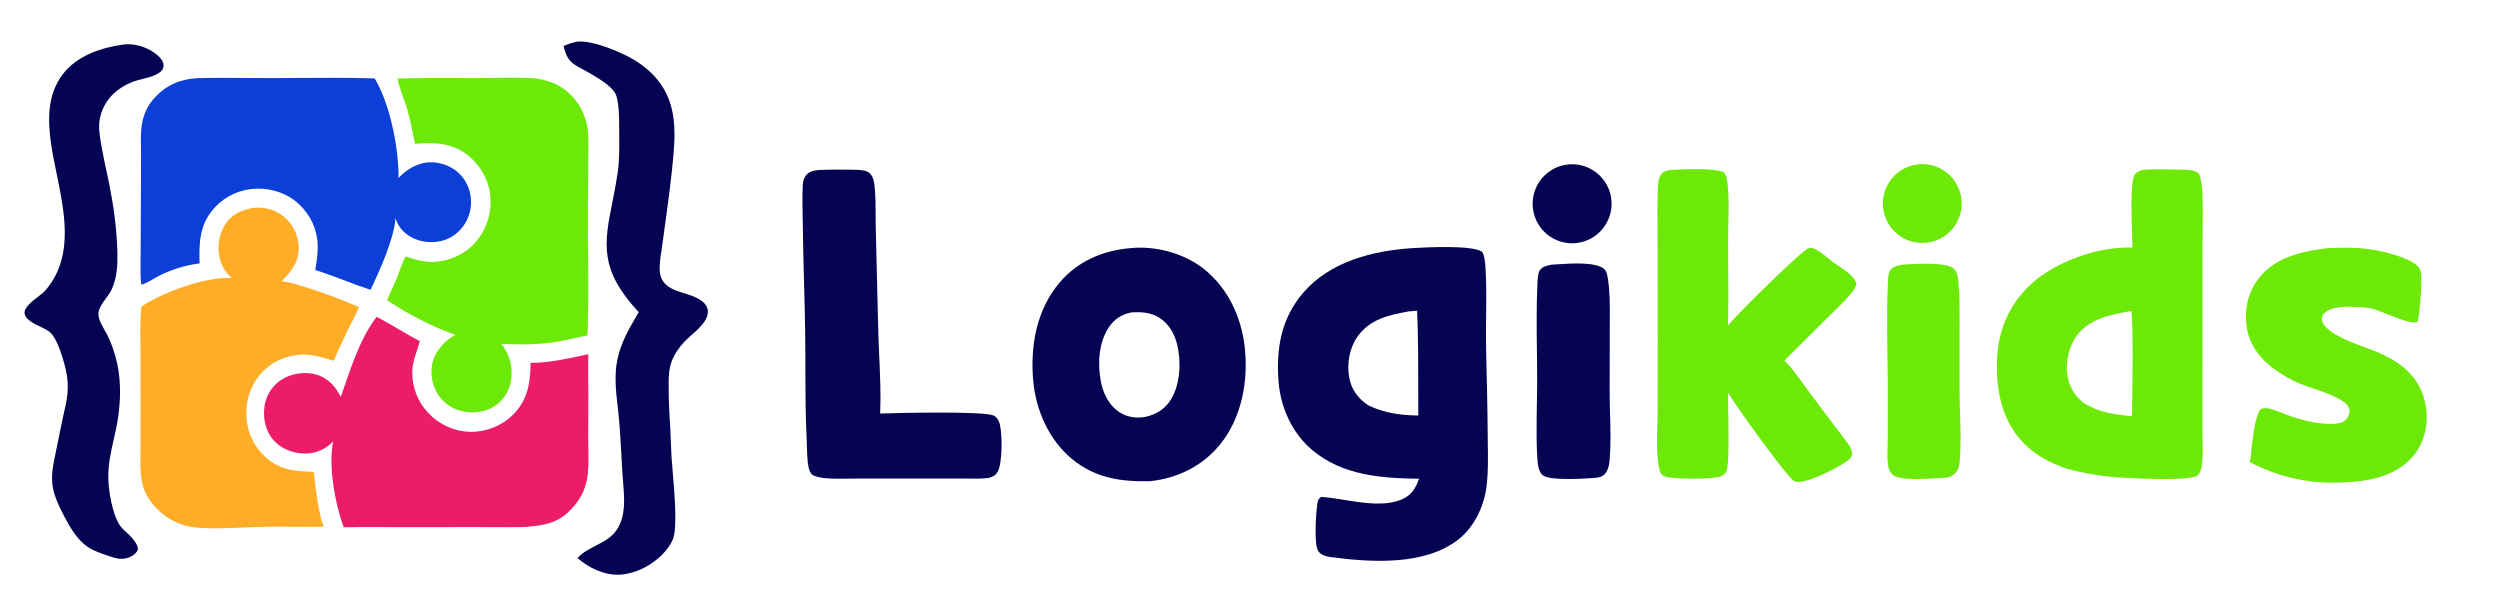
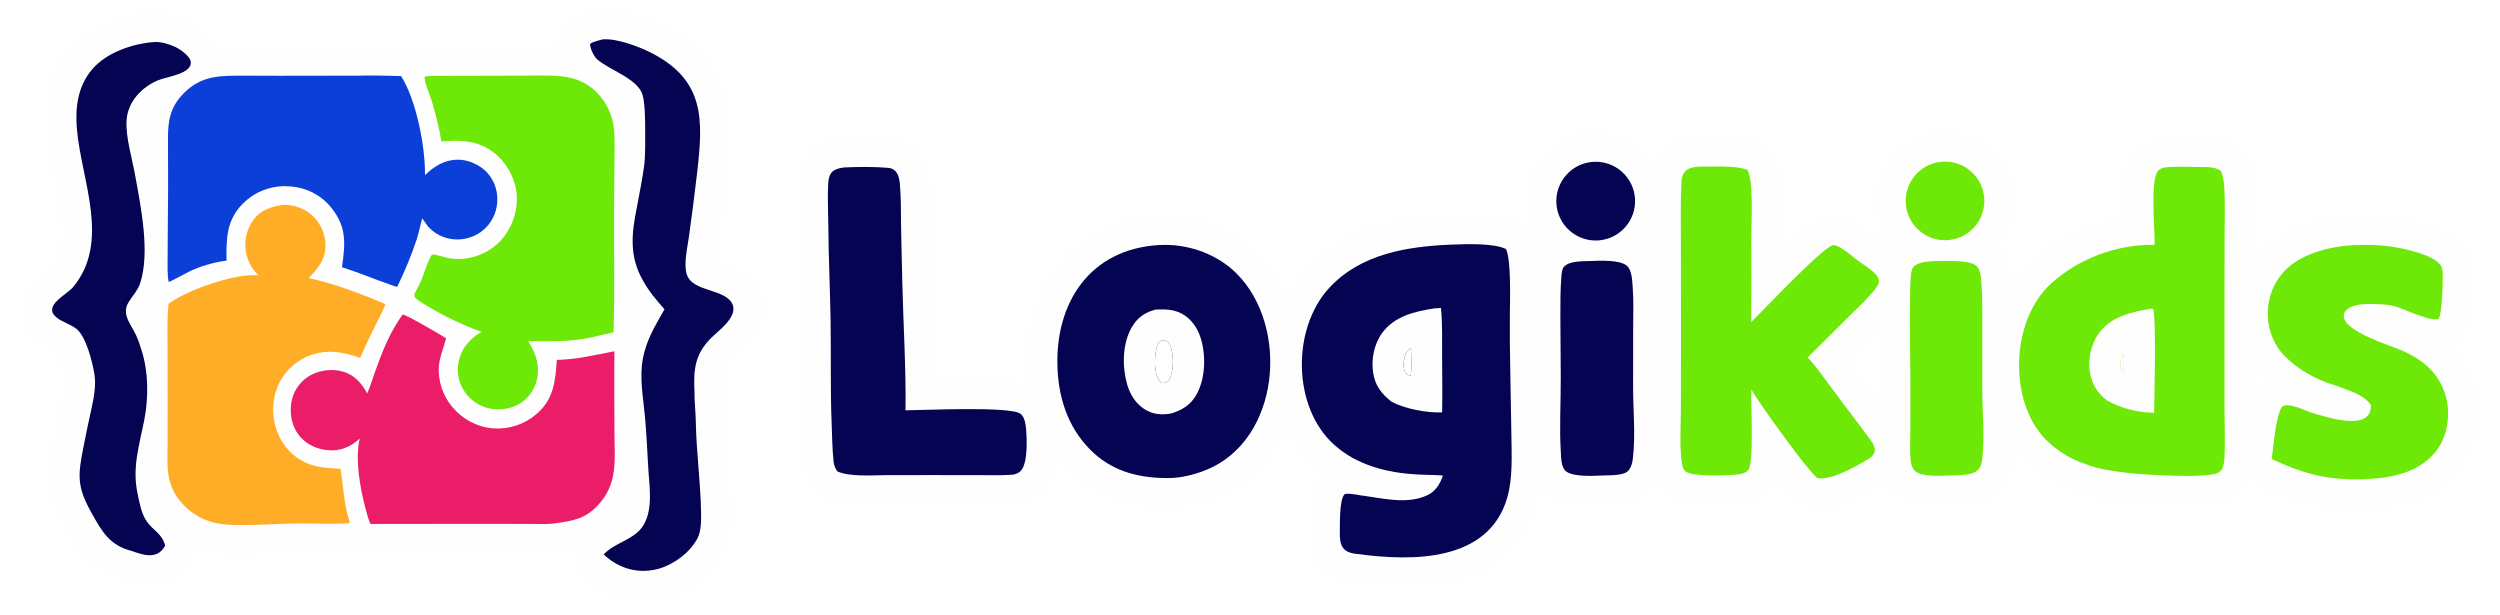
- <svg xmlns="http://www.w3.org/2000/svg" width="931" height="220" viewBox="0 0 931 220">
-   <path fill="#0C3FD8" transform="scale(1.00047 1.00113)" d="M91.742 29.008C85.667 28.965 79.592 28.923 73.521 29.074C66.956 29.422 61.814 31.667 57.368 36.569C54.973 39.211 53.471 42.48 52.852 45.983C52.368 48.722 52.417 51.587 52.465 54.397C52.477 55.086 52.488 55.772 52.492 56.452C52.514 60.156 52.507 63.861 52.472 67.565L52.36 91.808C52.359 93.017 52.342 94.232 52.325 95.45C52.286 98.321 52.246 101.205 52.408 104.048C52.44 104.674 52.513 105.296 52.628 105.912C54.926 105.233 56.872 103.798 58.982 102.704C63.774 100.25 68.957 98.649 74.299 97.976C74.036 90.126 74.299 83.275 79.933 77.187C83.928 72.864 89.502 70.341 95.386 70.19C101.198 70.003 107.005 71.931 111.281 75.943C115.601 79.998 118.103 85.327 118.254 91.27C118.333 94.362 117.846 97.38 117.346 100.418C122.755 102.164 128.103 104.275 133.432 106.259C134.937 106.776 136.439 107.314 137.954 107.803C141.312 100.672 146.671 88.902 147.215 81.159C148.285 84.497 150.323 86.793 153.453 88.403C157.073 90.265 161.593 90.591 165.451 89.302C169.101 88.082 172.176 85.249 173.84 81.79C175.601 78.096 175.819 73.852 174.444 69.997C173.089 66.309 170.439 63.407 166.854 61.782C163.217 60.134 159.168 59.844 155.433 61.31C152.59 62.425 150.35 64.051 148.276 66.265C148.463 64.719 148.339 63.115 148.217 61.548C148.193 61.227 148.168 60.908 148.146 60.591C147.474 50.897 144.485 37.534 139.47 29.166C129.896 28.877 120.304 28.938 110.72 28.999C107.774 29.018 104.83 29.037 101.886 29.045C98.506 29.055 95.124 29.031 91.742 29.008Z" />
-   <path fill="#6DE907" transform="scale(1.00047 1.00113)" d="M168.77 29.02C163.962 28.992 159.154 28.965 154.346 29.073L147.941 29.202C148.675 32.955 150.351 36.547 151.454 40.205C152.798 44.662 153.539 48.966 154.467 53.499C161.69 52.851 168.678 53.151 174.511 58.047C179.104 61.902 182.093 67.374 182.546 73.366C183.026 79.71 180.925 85.629 176.752 90.379C173.073 94.568 167.3 97.091 161.773 97.412C158.049 97.629 154.453 96.591 150.978 95.37C149.538 97.933 148.715 101.009 147.595 103.738C146.5 106.404 145.136 108.963 144.085 111.643C151.982 116.997 160.521 121.335 169.502 124.555C165.862 126.471 162.437 130.113 161.217 134.096C160.074 137.827 160.594 142.332 162.429 145.759C163.865 148.442 166.141 150.446 168.794 151.872C172.666 153.631 177.327 153.953 181.345 152.446C184.767 151.197 187.548 148.632 189.069 145.321C190.822 141.437 190.876 136.673 189.372 132.701C188.718 130.974 187.746 129.422 186.645 127.946C193.225 128.171 199.784 128.279 206.318 127.295C210.475 126.669 214.548 125.562 218.677 124.782C219.096 114.868 219.007 104.905 218.918 94.951C218.87 89.587 218.822 84.225 218.854 78.874L218.977 59.691C218.981 58.802 218.998 57.901 219.015 56.992C219.079 53.615 219.145 50.141 218.56 46.884C217.816 42.848 215.957 39.101 213.194 36.067C208.907 31.389 203.349 29.235 197.08 29.008C192.53 28.844 187.945 28.909 183.372 28.974C181.279 29.004 179.188 29.034 177.104 29.042C174.326 29.052 171.548 29.036 168.77 29.02Z" />
-   <path fill="#FFAD26" transform="scale(1.00047 1.00113)" d="M96.011 77.225C95.33 77.239 94.65 77.293 93.971 77.349C89.768 78.232 86.275 79.689 83.847 83.438C81.483 87.091 80.8 91.661 81.749 95.888C82.357 98.7 83.843 101.245 85.992 103.156L86.183 103.331C86.221 103.366 86.261 103.4 86.299 103.434C77.152 102.691 60.193 108.76 52.584 114.105C52.162 118.678 52.213 123.252 52.265 127.833C52.275 128.716 52.285 129.598 52.292 130.481L52.332 149.22L52.308 165.699C52.305 166.513 52.293 167.338 52.282 168.168C52.23 171.815 52.178 175.577 52.817 179.11C53.399 182.322 54.916 185.202 56.998 187.692C61.117 192.717 67.121 195.826 73.6 196.288C79.02 196.729 84.993 196.47 90.772 196.219C93.203 196.114 95.6 196.01 97.908 195.96C101.353 195.886 104.795 195.919 108.237 195.953C112.334 195.994 116.432 196.034 120.539 195.892L119.899 194.343C118.234 188.207 117.487 181.821 116.796 175.516C109.052 175.303 103.156 174.698 97.503 168.717C93.485 164.467 91.487 158.769 91.691 152.951C91.896 147.101 94.121 141.594 98.446 137.589C102.699 133.651 108.21 131.69 113.999 131.926C117.502 132.068 120.847 133.19 124.179 134.189C126.028 129.958 127.978 125.773 130.027 121.636C131.205 119.237 132.733 116.718 133.589 114.193C126.776 111.347 120.16 108.743 113.085 106.613C110.406 105.806 107.576 104.9 104.786 104.616C108.464 100.879 111.221 97.655 111.194 92.141C111.142 88.097 109.482 84.24 106.583 81.42C103.747 78.686 99.949 77.179 96.011 77.225Z" />
-   <path fill="#EC1C68" transform="scale(1.00047 1.00113)" d="M156.261 126.882C150.782 124.088 145.656 120.628 140.167 117.872C133.618 126.499 130.422 137.577 126.845 147.66C124.973 143.945 122.283 140.824 118.238 139.488C114.381 138.215 109.693 138.667 106.08 140.494C102.695 142.188 100.139 145.179 98.992 148.787C97.76 152.728 98.101 157.461 100.026 161.129C101.815 164.538 104.853 166.829 108.512 167.934C112.516 169.143 116.652 169.025 120.369 166.994C121.673 166.281 122.796 165.427 123.826 164.359L124.038 164.142C122.12 173.256 124.726 187.551 127.956 196.148C132.261 196.013 136.579 196.037 140.893 196.06C142.486 196.069 144.08 196.078 145.672 196.078L178.268 196.066C180.062 196.064 181.857 196.074 183.654 196.083C187.581 196.103 191.512 196.124 195.433 196.034C203.467 195.29 208.354 194.631 213.931 187.934C216.122 185.328 217.645 182.226 218.369 178.899C219.165 175.178 219.084 171.038 219.007 167.083C218.983 165.883 218.96 164.701 218.962 163.552L219.006 145.525C219.001 144.128 218.984 142.733 218.967 141.337C218.927 138.147 218.888 134.958 218.989 131.767C211.878 133.256 204.815 134.967 197.504 134.995C197.427 142.41 196.432 148.94 190.85 154.373C186.598 158.482 180.891 160.739 174.98 160.648C169.123 160.484 163.571 157.999 159.547 153.74C155.513 149.586 153.317 143.984 153.455 138.194C153.575 134.024 155.249 130.798 156.261 126.882Z" />
-   <path fill="#040453" transform="scale(1.00047 1.00113)" d="M233.532 20.891C228.809 18.518 220.402 15.096 215.153 15.458C213.275 15.782 211.514 16.351 209.766 17.105C210.711 20.699 211.414 22.657 214.779 24.608C218.562 26.802 228.248 31.435 229.453 35.746C230.46 39.348 230.468 43.64 230.475 47.492C230.476 47.963 230.476 48.428 230.479 48.883C230.483 49.475 230.488 50.069 230.493 50.664C230.532 55.231 230.572 59.868 229.898 64.378C229.295 68.406 228.574 72.041 227.906 75.409C224.9 90.558 222.968 100.299 237.754 116.12C234.344 121.913 230.997 127.5 229.714 134.201C228.625 139.888 229.294 145.813 229.95 151.629C230.172 153.595 230.392 155.549 230.543 157.476C231.033 163.734 231.319 169.962 231.695 176.223C231.758 177.268 231.848 178.348 231.939 179.448C232.432 185.377 232.975 191.911 229.659 196.94C226.072 202.38 219.218 202.937 214.967 207.568C219.092 211.273 225.115 214.066 230.696 213.764C232.37 213.674 233.942 213.366 235.542 212.876C241.062 211.364 246.976 207.011 249.791 201.986C250.043 201.538 250.269 201.075 250.467 200.601C252.191 196.436 251.083 183.49 250.37 175.154C250.196 173.112 250.044 171.346 249.965 170.054C249.759 166.737 249.709 163.409 249.532 160.089C249.29 155.531 248.95 151.001 248.926 146.434C248.923 145.871 248.914 145.3 248.905 144.723C248.859 141.799 248.811 138.739 249.532 135.963C250.438 132.475 252.529 129.468 254.984 126.887C255.604 126.236 256.416 125.517 257.293 124.741C260.441 121.956 264.418 118.438 263.29 114.668C262.729 112.794 260.834 111.549 259.171 110.727C254.778 108.555 247.858 108.394 245.976 102.931C245.086 100.348 245.742 96.168 246.265 92.844C246.393 92.027 246.513 91.262 246.6 90.585C247.779 81.424 249.208 72.303 250.145 63.112L250.199 62.59C251.402 50.807 252.625 38.83 244.28 29.121C241.367 25.733 237.522 22.896 233.532 20.891Z" />
-   <path fill="#040453" transform="scale(1.00047 1.00113)" d="M46.508 16.491L46.286 16.51C37.825 17.646 28.645 20.618 23.304 27.701C17.594 35.275 17.715 44.565 19.014 53.501C19.525 57.02 20.285 60.715 21.063 64.497C23.998 78.771 27.19 94.294 18.265 106.317C17.55 107.279 16.796 108.212 15.897 109.007C15.501 109.357 14.947 109.779 14.326 110.253C12.052 111.987 8.865 114.417 9.148 116.551C9.332 117.942 10.443 118.903 11.531 119.654C13.643 121.111 16.219 121.858 18.294 123.334C21.426 125.562 23.985 134.875 24.739 138.696C25.227 141.169 25.329 143.793 25.12 146.302C24.859 149.437 23.985 152.582 23.33 155.657L20.661 168.694C20.611 168.942 20.561 169.188 20.51 169.433C19.674 173.515 18.914 177.227 19.694 181.473C20.393 185.272 22.431 189.253 24.223 192.654C26.256 196.512 28.877 200.836 32.506 203.348C34.818 204.947 37.576 205.834 40.218 206.725C43.163 207.769 45.592 208.501 48.568 207.107C49.831 206.517 50.851 205.667 51.365 204.345C51.344 202.518 49.411 200.259 48.142 199.025C46.957 197.873 45.542 196.794 44.613 195.416C41.854 191.327 40.414 182.781 40.314 177.886C40.21 172.855 41.277 168.139 42.361 163.346C42.669 161.986 42.978 160.62 43.262 159.238C44.461 153.411 44.985 147.164 44.503 141.222C44.186 137.336 43.382 133.504 42.108 129.819C41.601 128.33 41.016 126.869 40.357 125.441C40.047 124.776 39.615 124.01 39.154 123.193C37.949 121.054 36.548 118.57 36.635 116.668C36.779 113.5 40.359 110.418 41.638 107.525C43.676 102.919 43.829 98.112 43.678 93.171C43.426 84.843 42.265 76.496 40.634 68.332C40.41 67.206 40.106 65.803 39.769 64.244C38.514 58.437 36.79 50.461 36.899 46.546C37.014 42.459 38.867 38.325 41.701 35.413C43.878 33.176 46.612 31.53 49.505 30.393C50.258 30.098 51.334 29.827 52.527 29.527C56.203 28.603 60.994 27.399 60.887 24.31C60.837 22.86 59.817 21.595 58.772 20.672C55.532 17.813 50.824 16.158 46.508 16.491Z" />
-   <path fill="#040453" transform="scale(1.00047 1.00113)" d="M551.756 93.748C548.256 91.015 530.558 92.018 525.575 92.306C510.899 93.297 495.125 97.264 485.113 108.862C476.847 118.436 474.944 129.816 475.919 142.054C476.684 151.649 480.987 161.122 488.406 167.378C499.694 176.894 514.175 177.9 528.235 178.083C526.963 181.489 525.483 184.109 522.042 185.646C515.803 188.432 507.848 187.155 500.461 185.968C497.405 185.478 494.446 185.002 491.746 184.837C490.771 185.573 490.576 185.976 490.377 187.228C489.855 190.512 489.007 202.589 490.687 205.003C491.734 206.507 493.645 207 495.362 207.228C510.26 209.204 530.196 210.513 542.759 200.732C549.022 195.856 552.562 187.991 553.424 180.204C553.946 175.492 553.876 170.624 553.807 165.832C553.79 164.634 553.773 163.441 553.765 162.257C553.695 151.495 553.42 140.771 553.169 130.015C553.073 125.891 553.12 121.738 553.168 117.583C553.237 111.525 553.306 105.46 552.931 99.468C552.818 97.668 552.615 95.352 551.756 93.748ZM527.924 154.572C521.198 154.438 515.781 153.744 509.612 150.94C509.407 150.805 509.202 150.669 508.998 150.532C505.387 148.092 503.009 144.826 502.222 140.483C501.293 135.352 502.251 129.546 505.275 125.247C509.875 118.708 517.03 117.137 524.423 115.83L527.481 115.566C527.914 125.331 527.912 135.179 527.911 144.992C527.91 148.19 527.909 151.385 527.924 154.572Z" />
-   <path fill="#6DE907" transform="scale(1.00047 1.00113)" d="M809.832 63.07C805.735 62.971 801.488 62.869 797.493 63.186C796.256 63.668 794.965 64.056 794.383 65.369C792.911 68.688 793.408 81.997 793.672 89.089C793.718 90.301 793.756 91.332 793.777 92.1C781.313 91.533 765.193 97.278 756.135 105.561C747.827 113.159 743.746 122.879 743.329 134.061C742.921 144.985 745.126 156.19 752.813 164.391C757.41 169.295 762.921 172.118 769.171 174.311C774.141 175.673 779.031 176.588 784.15 177.203C789.1 177.798 814.284 179.181 817.735 177.01C818.889 176.283 819.344 174.665 819.55 173.401C820.012 170.576 819.933 167.45 819.856 164.433C819.828 163.306 819.799 162.193 819.8 161.118L819.801 137.208L819.807 94.537C819.809 92.157 819.837 89.765 819.865 87.369C819.927 82.06 819.99 76.731 819.772 71.467C819.675 69.128 819.357 66.878 818.568 64.669C817.114 63.16 814.299 63.167 812.323 63.127C811.501 63.111 810.67 63.091 809.832 63.07ZM793.561 154.786C787.065 154.197 781.634 153.554 775.912 150.09C772.473 147.648 770.331 144.071 769.598 139.927C768.735 135.049 769.969 129.145 772.866 125.11C777.459 118.711 785.217 117.083 792.505 115.832L793.259 115.761C794.175 117.137 793.699 150.424 793.561 154.786Z" />
-   <path fill="#040453" transform="scale(1.00047 1.00113)" d="M448.069 100.006C440.754 94.205 430.041 91.324 420.777 92.303C410.609 93.137 401.174 97.145 394.461 105.039C385.813 115.209 383.467 128.557 384.576 141.507C385.518 152.499 390.352 163.528 398.95 170.667C407.64 177.882 417.255 179.249 428.139 178.989C438.384 177.884 447.599 173.378 454.163 165.3C462.229 155.374 464.73 141.592 463.315 129.099C462.042 117.857 457.042 107.121 448.069 100.006ZM435.924 148.495C433.753 152.065 430.608 154.039 426.609 155.008C423.125 155.716 419.716 155.259 416.691 153.334C412.911 150.928 410.725 146.519 409.839 142.247C408.483 135.704 408.884 127.484 412.711 121.781C414.809 118.656 417.515 116.898 421.21 116.206C424.775 115.993 428.134 116.187 431.282 118.047C434.92 120.196 437.105 123.963 438.118 127.976C439.714 134.294 439.383 142.804 435.924 148.495Z" />
-   <path fill="#6DE907" transform="scale(1.00047 1.00113)" d="M641.748 64.155C638.076 62.299 625.877 62.978 621.469 63.25C620.134 63.553 619.045 63.8 618.232 64.986C617.083 66.664 617.16 69.233 617.077 71.199C616.883 75.803 616.92 80.442 616.957 85.067C616.971 86.857 616.985 88.645 616.986 90.428L617.043 126.814L616.987 154.126C616.984 155.59 616.938 157.18 616.891 158.835C616.732 164.359 616.553 170.604 617.862 175.271C618.137 176.252 618.494 176.657 619.404 177.112C621.949 178.383 637.583 178.353 640.468 177.238C641.439 176.863 642.307 176.136 642.678 175.141C643.695 172.417 643.418 158.878 643.254 150.829C643.211 148.73 643.176 147.004 643.173 145.941C645.214 149.77 665.74 178.431 668.113 179.131C672.055 180.294 683.282 174.316 686.707 172.079C687.663 171.454 689.07 170.54 689.298 169.347C689.671 167.402 688.286 165.552 687.126 164.002C686.953 163.77 686.784 163.545 686.627 163.327C681.808 157.041 677.045 150.712 672.339 144.341C669.831 140.996 667.227 137.003 664.202 134.132L680.914 117.515C683.642 114.782 686.668 112.097 689.087 109.101C689.93 108.056 690.7 106.96 691.008 105.637C690.37 102.25 684.733 99.348 682.118 97.368C680.534 96.169 679.047 94.815 677.401 93.701C676.359 92.996 674.618 91.927 673.338 92.27C670.745 92.965 646.278 117.186 643.184 121.055C643.388 113.861 643.335 106.635 643.281 99.418C643.256 95.993 643.231 92.569 643.233 89.152C643.234 87.139 643.282 85.088 643.329 83.022C643.44 78.241 643.552 73.385 643.097 68.754C642.947 67.235 642.683 65.388 641.748 64.155Z" />
-   <path fill="#040453" transform="scale(1.00047 1.00113)" d="M317.956 63.136C313.528 63.029 308.98 63.061 304.556 63.251C302.744 63.493 301.001 63.781 299.869 65.401C299.046 66.578 298.871 67.759 298.802 69.155C298.618 72.865 298.694 76.624 298.769 80.363C298.796 81.722 298.824 83.079 298.838 84.429C298.979 97.273 299.513 110.094 299.695 122.93C299.76 127.487 299.769 132.052 299.778 136.619C299.796 145.72 299.813 154.829 300.273 163.897C300.439 167.178 300.317 171.036 301.061 174.219C301.276 175.136 301.686 175.832 302.256 176.569C303.943 177.535 306.211 177.82 308.129 177.941C310.9 178.117 313.718 178.079 316.52 178.041C317.692 178.026 318.862 178.01 320.024 178.01L342.371 178.01L358.02 178.004C358.8 178.004 359.587 178.015 360.376 178.026C362.973 178.062 365.601 178.098 368.145 177.748C369.64 177.329 370.704 176.76 371.448 175.336C373.171 172.037 373.161 160.63 371.98 157.226C371.582 156.081 370.895 155.039 369.749 154.537C365.934 152.867 334.059 153.61 327.626 153.817C327.917 146.769 327.596 139.661 327.277 132.564C327.091 128.44 326.905 124.319 326.84 120.217L325.996 85.492C325.944 83.678 325.939 81.852 325.934 80.024C325.923 76.443 325.912 72.851 325.557 69.314C325.397 67.728 325.051 65.917 323.984 64.666C322.732 63.199 319.744 63.18 317.956 63.136Z" />
-   <path fill="#6DE907" transform="scale(1.00047 1.00113)" d="M885.379 93.283C879.015 91.96 872.536 92.003 866.078 92.328C856.509 93.602 846.745 95.631 840.558 103.795C836.57 109.058 835.349 115.354 836.308 121.838C837.275 128.378 841.456 133.62 846.685 137.422C849.638 139.538 852.814 141.324 856.156 142.747C860.132 144.469 873.748 147.832 874.503 152.258C874.7 153.418 874.185 154.887 873.473 155.796C872.496 157.043 871.015 157.475 869.496 157.605C863.916 158.083 857.062 156.455 851.839 154.552C849.378 153.656 846.735 152.345 844.153 151.907C842.985 151.709 842.334 151.774 841.325 152.344C839.153 155.524 838.523 163.569 838.024 167.43C837.834 168.9 837.893 170.467 837.314 171.843C848.358 177.571 859.804 180.135 872.258 179.429C881.156 179.179 890.97 177.342 897.376 170.649C901.512 166.327 903.485 160.355 903.282 154.422C903.063 148.039 900.596 142.121 895.892 137.751C892.907 134.977 889.293 132.942 885.604 131.262C880.688 129.022 864.598 124.729 864.276 118.676C864.232 117.847 864.55 117.1 865.138 116.519C867.83 113.859 873.447 114.039 876.914 114.202C879.003 114.3 881.326 114.385 883.35 114.913C884.426 115.193 886.175 115.895 888.154 116.688C892.553 118.452 898.086 120.67 899.877 119.726C900.68 117.069 902.01 102.17 900.763 100.045C898.631 96.409 889.361 94.111 885.379 93.283Z" />
-   <path fill="#040453" transform="scale(1.00047 1.00113)" d="M579.937 98.303C579.061 98.359 578.266 98.409 577.587 98.441C575.966 98.778 574.069 99.083 573.121 100.609C572.327 101.889 572.332 104.295 572.263 105.766C571.874 113.973 571.977 122.296 572.079 130.586C572.129 134.614 572.179 138.635 572.172 142.631C572.17 143.978 572.135 145.955 572.095 148.279C571.946 156.864 571.715 170.188 572.708 174.048C573.018 175.255 573.62 176.479 574.765 177.087C578.031 178.82 590.195 178.042 594.206 177.727C595.565 177.523 596.645 177.239 597.534 176.116C598.725 174.613 599.003 172.727 599.159 170.875C599.618 165.431 599.462 159.77 599.307 154.163C599.228 151.299 599.15 148.448 599.154 145.648L599.19 121.891C599.191 120.906 599.198 119.911 599.205 118.909C599.24 113.896 599.277 108.71 598.522 103.835C598.304 102.43 598.084 100.735 596.855 99.851C593.5 97.437 585.238 97.964 579.937 98.303Z" />
-   <path fill="#6DE907" transform="scale(1.00047 1.00113)" d="M709.843 98.332C709.369 98.358 708.94 98.38 708.567 98.398C706.741 98.686 704.646 98.98 703.52 100.642C702.809 101.69 702.796 103.781 702.734 105.009C702.29 113.759 702.422 122.921 702.552 131.968C702.616 136.443 702.68 140.89 702.674 145.246L702.656 163.644C702.656 164.453 702.63 165.319 702.604 166.213C702.526 168.877 702.44 171.781 703.003 174.114C703.284 175.277 704.127 176.493 705.195 177.056C708.309 178.696 716.646 178.164 721.723 177.84C722.57 177.786 723.326 177.737 723.952 177.706C725.605 177.575 726.859 177.066 728.009 175.806C729.01 174.708 729.32 173.037 729.449 171.603C729.953 165.988 729.773 160.218 729.594 154.484C729.504 151.586 729.413 148.697 729.412 145.843L729.407 122.12C729.406 121.105 729.411 120.084 729.415 119.061C729.435 114.572 729.456 110.025 729.032 105.588C728.861 103.79 728.713 101.133 727.246 99.914C724.407 97.555 714.727 98.072 709.843 98.332Z" />
-   <path fill="#040453" transform="scale(1.00047 1.00113)" d="M599.551 72.728C597.883 64.91 590.274 59.86 582.424 61.361C577.195 62.361 572.915 66.113 571.238 71.167C569.561 76.222 570.749 81.789 574.344 85.718C577.938 89.647 583.377 91.323 588.558 90.099C596.336 88.263 601.22 80.545 599.551 72.728Z" />
-   <path fill="#6DE907" transform="scale(1.00047 1.00113)" d="M729.894 72.814C728.284 64.828 720.476 59.685 712.505 61.36C704.624 63.015 699.552 70.719 701.145 78.616C702.737 86.513 710.399 91.647 718.306 90.116C726.302 88.568 731.505 80.8 729.894 72.814Z" />
+ <svg xmlns="http://www.w3.org/2000/svg" width="5800" height="1426" viewBox="0 0 5800 1426">
+   <path fill="#FEFEFE" d="M2987.2 679.812C3023.87 607.915 3101.68 550.075 3177.55 525.482C3211.71 514.133 3246.9 506.16 3282.62 501.677C3318.02 496.889 3358.33 496.438 3393.3 496.803C3437.9 497.27 3482.14 492.148 3523.08 511.948C3529.28 514.946 3551.54 532.794 3551.83 532.834C3551.12 527.583 3548.19 523.469 3546.52 518.319C3544.54 512.233 3543.12 506.39 3541.88 500.131C3532.37 453.684 3543.27 405.389 3571.81 367.531C3596.36 335.17 3636.17 310.517 3676.46 304.873C3720.68 298.408 3765.66 309.882 3801.39 336.743C3816.5 348.303 3827.17 360 3837.64 375.712C3853.02 347.854 3869.23 330.467 3900.81 321.082C3915.29 316.781 3926.26 318.208 3940.19 316.887C4171.95 294.925 4130.46 397.563 4135.47 570.936L4136.37 570.341C4143.93 565.264 4154.39 554.791 4161.12 548.759C4189.91 522.954 4210.97 497.475 4253.24 500.265C4262.22 500.858 4269.41 499.682 4279.69 501.712C4306 506.908 4326.35 526.195 4347.12 541.864C4351.82 545.415 4359.48 550.207 4363.24 553.566C4368.51 556.416 4376.75 563.11 4380.64 564.738L4378.27 563.049L4379.71 561.84L4371.33 549.095C4348.94 507.39 4342.37 464.465 4356.1 418.569C4368.73 376.822 4397.59 341.893 4436.21 321.625C4464.61 306.399 4482.92 304.073 4514.42 303.759C4649.57 302.412 4724.58 463.793 4639.99 568.431C4660.37 595.235 4669.04 619.569 4668.31 653.709C4728.82 563.477 4824.14 523.677 4923.35 500.488C4924.15 500.302 4924.63 490.329 4924.43 489.492C4925.3 438.506 4918.15 373.623 4963.4 338.336C4973.83 330.134 4992.87 320.424 5006.22 319.146C5029.25 316.942 5054.24 313.612 5077.17 316.151C5101.84 318.882 5127.05 316.668 5151.59 319.379C5163.25 320.667 5179.35 327.932 5189.06 334.227C5214.26 350.381 5223.92 374.576 5229.07 403.114C5233.32 426.684 5233.66 456.31 5233.67 480.655L5233.44 562.953C5233.37 569.325 5231.07 589.88 5234.67 593.602C5246.56 581.399 5254.08 571.15 5268.03 560.039C5347.18 496.989 5460.64 490.417 5557.6 500.483C5604.63 505.366 5672.08 525.495 5708.12 557.939C5728.81 576.561 5740.07 606.611 5738.9 634.052C5739.17 664.577 5737.51 733.029 5727.38 760.801C5723.27 771.964 5716.76 782.089 5708.31 790.465C5701.49 797.284 5697.51 799.957 5689.22 804.754C5699.27 816.147 5709.41 827.747 5717.54 840.611C5772.84 928.132 5761.77 1049.4 5682.54 1119.03C5623.55 1170.88 5544.84 1183.8 5468.7 1183.71C5457.02 1183.69 5440.17 1184.17 5428.92 1183.32C5370.72 1179.22 5313.75 1164.63 5260.75 1140.25C5253.09 1136.75 5245.58 1133.11 5238.17 1129.11C5233.84 1126.77 5225.03 1118.31 5221.53 1117.07C5181.33 1185.49 5132.65 1171.65 5063.85 1172.8C4957.95 1174.58 4845.48 1170.88 4751.67 1115.6C4731.87 1103.82 4713.67 1089.54 4697.52 1073.12C4694.6 1070.16 4673.89 1046.97 4672.54 1046.41C4671.12 1056.72 4671.13 1068.16 4669.73 1078.77C4663.19 1128.24 4626.75 1164.7 4577.31 1171.8C4566.8 1173.31 4555.57 1172.78 4544.82 1172.79L4491.31 1172.81C4460.44 1172.8 4445 1175.46 4416.62 1160.62C4394.25 1148.93 4390.73 1143.29 4375.54 1123.6C4348.97 1143.86 4289.2 1171.32 4256.5 1178.35C4244.83 1180.86 4219.34 1180.49 4206.99 1179.26C4175.22 1176.45 4155.55 1151.27 4136.51 1128.75C4134.82 1127.16 4126.94 1116.44 4124.84 1118.31C4119.23 1123.31 4116.32 1131.48 4111.48 1137.24C4076.61 1178.74 4023.99 1172.85 3975.43 1172.9C3939.22 1172.93 3895.64 1175.92 3865.7 1150.73C3857.59 1143.82 3850.78 1135.59 3843.88 1127.52C3843.64 1127.23 3841.62 1128.49 3841.81 1128.32C3837.06 1132.58 3833.85 1138.47 3829.34 1142.9C3824.62 1147.55 3819.5 1151.65 3813.98 1155.23C3801.76 1163.16 3788.09 1168.58 3773.75 1171.18C3763.36 1173.14 3752.62 1172.94 3742.07 1172.84C3710.92 1172.57 3679.6 1173.27 3648.46 1172.75C3622.64 1172.31 3595.22 1159.16 3577.77 1140.54C3576.66 1139.38 3575.63 1138.16 3574.66 1136.89C3561.36 1207.39 3531.35 1268.56 3470.26 1309.82C3414.82 1347.27 3345.6 1365.09 3278.5 1362.15C3213.65 1359.3 3098.54 1374.75 3056.07 1312.65C3027.44 1270.79 3035.65 1194.96 3041.63 1146.62C3043.37 1130.8 3054.21 1111.73 3063.37 1099.37C3030.71 1073.67 3003.8 1041.41 2984.37 1004.67L2983.83 1005.44C2979.82 1011.22 2977.92 1017.19 2974.49 1023.12C2967.71 1034.86 2960.26 1046.83 2952.28 1057.79C2907.26 1118.6 2841.18 1160.44 2766.96 1175.14C2738.42 1180.68 2730.13 1179.82 2701.74 1180.04C2635.63 1180.54 2575.29 1166.81 2520.06 1128.94C2492.7 1110.19 2473.19 1091.01 2452.39 1064.88C2445.61 1100.39 2438.96 1132.32 2406.48 1154.83C2395.73 1162.28 2373.65 1171.62 2360.92 1172.33C2343.47 1173.29 2323.12 1172.85 2305.49 1172.84L2193.64 1172.77L2032.08 1172.78C2005.6 1172.83 1975.31 1174.8 1949.32 1171.09C1894.19 1163.23 1864.55 1122.44 1860.78 1068.89C1852.89 956.631 1857.08 843.846 1854.88 731.593L1849.81 529.221C1849.03 496.228 1845.58 431.224 1852.01 401.575C1858.2 373.055 1872.77 349.15 1897.68 333.125C1906.08 327.721 1922.24 321.139 1932.19 319.546C1949.26 316.81 2067.58 317.139 2081.59 320.363C2106.74 326.147 2128.71 341.249 2142.2 363.401C2151.72 379.051 2157.33 398.335 2159.53 416.478C2165.11 462.505 2161.48 513.346 2162.92 559.999L2168.1 751.767C2169.54 793.878 2172.61 838.303 2172.48 880.142C2232.67 882.645 2292.53 881.083 2352.75 881.745C2363.27 881.86 2372.86 886.001 2382.85 886.632C2383 876.486 2381.99 868.69 2381.62 858.711C2381.07 842.835 2381.18 826.943 2381.94 811.075C2391.95 623.782 2524.81 490.156 2714.06 496.807C2792.88 499.578 2866.98 529.256 2922.6 586.109C2951.64 615.956 2968.15 643.544 2987.2 679.812ZM4923.24 863.59L4925.55 863.259C4927.9 858.947 4928.33 827.893 4926.61 822.67C4926.34 821.832 4925.85 821.273 4925.24 820.675C4920.14 835.021 4915.57 847.631 4922.65 862.392C4922.84 862.794 4923.04 863.191 4923.24 863.59ZM2712.25 1109.08C2739.82 1109.12 2772.2 1100.76 2797.72 1090.51C2970.41 1021.11 2992.27 757.23 2868.56 634.209C2825.6 591.487 2763.32 568.004 2703 568.136C2698.68 568.169 2694.36 568.271 2690.04 568.443C2528.74 577.11 2446.59 702.678 2453.44 855.719C2456.8 930.924 2481.86 1000.84 2538.75 1052.2C2587.05 1095.87 2648.03 1109.76 2712.25 1109.08ZM4291 835.042C4303.97 852.611 4318.55 869.96 4330.47 888.191C4339.66 901.397 4349.64 914.262 4359.82 926.724C4360.44 906.591 4362.18 778.457 4357.67 768.814C4348.58 776.009 4340.43 785.205 4332.21 793.402C4318.29 807.094 4304.55 820.975 4291 835.042ZM3272.57 807.749C3262.89 814.775 3258.98 824.582 3257.16 836.164C3255.83 844.604 3255.52 856.978 3260.81 864.275C3261.8 865.644 3263.07 866.835 3264.3 867.982C3266.96 869.696 3268.99 871.069 3272.19 871.593C3275.63 867.678 3273.96 822.476 3273.57 814.461C3273.46 812.196 3273.13 809.947 3272.57 807.749ZM5244.31 891.642C5247 888.011 5251.49 885.427 5255.17 882.844C5248.44 875.83 5241.32 866.483 5233.69 860.706C5231.26 868.008 5231.53 894.411 5233.79 901.621L5234.78 902.084C5238.47 899.122 5241.33 895.284 5244.31 891.642Z" />
+   <path fill="#040453" d="M3367.43 567.482C3401.44 566.299 3464.82 563.517 3493.96 577.797C3506.34 603.112 3503.07 699.097 3502.88 730.597C3502.58 767.534 3502.8 804.472 3503.53 841.403L3506.43 1009.61C3506.97 1056.79 3509.96 1108.86 3496.85 1154.42C3453.58 1304.67 3275.47 1302.33 3149.62 1285.34C3114.21 1282.1 3107.51 1266.57 3108.43 1231.98C3108.8 1217.99 3106.93 1159.78 3119.09 1147.05C3122.91 1143.05 3149.03 1147.83 3156.19 1149.22C3161.8 1149.65 3167.12 1150.69 3172.71 1151.53C3217.99 1158.28 3269.11 1169.3 3312.36 1148.43C3330.8 1139.53 3341.34 1122.11 3347.49 1103.2C3328.17 1101.71 3306.63 1101.94 3286.78 1100.66C3217.82 1096.88 3148.09 1079.21 3095.48 1032.12C2998.22 945.062 2996.48 762.755 3083.57 668.178C3156.82 588.639 3264.56 571.825 3367.43 567.482ZM3264.3 867.982C3266.96 869.696 3268.99 871.069 3272.19 871.593C3275.63 867.678 3273.96 822.476 3273.57 814.461C3273.46 812.196 3273.13 809.947 3272.57 807.749C3262.89 814.775 3258.98 824.582 3257.16 836.164C3255.83 844.604 3255.52 856.978 3260.81 864.275C3261.8 865.644 3263.07 866.835 3264.3 867.982Z" />
+   <path fill="#FEFEFE" d="M3326.92 715.579C3332.27 715.048 3337.65 714.797 3343.01 714.463C3346.59 750.709 3345.54 788.77 3345.66 825.246C3345.81 869.026 3346.56 912.936 3345.74 956.702C3311.92 958.539 3258.71 948.362 3228.8 932.299C3205.93 914.167 3190.94 896.359 3185.97 866.508C3180.69 834.799 3187.41 798.792 3206.52 772.58C3235.05 733.451 3281.8 722.658 3326.92 715.579ZM3264.3 867.982C3266.96 869.696 3268.99 871.069 3272.19 871.593C3275.63 867.678 3273.96 822.476 3273.57 814.461C3273.46 812.196 3273.13 809.947 3272.57 807.749C3262.89 814.775 3258.98 824.582 3257.16 836.164C3255.83 844.604 3255.52 856.978 3260.81 864.275C3261.8 865.644 3263.07 866.835 3264.3 867.982Z" />
+   <path fill="#6DE807" d="M5034.71 387.432C5059.01 386.259 5083.26 387.07 5107.56 387.515C5124.93 387.834 5137.71 386.994 5152.85 396.527C5157.09 408.577 5159.63 421.162 5160.39 433.916C5162.47 474.934 5161.27 517.122 5161 558.263L5160.81 719.368L5160.8 947.121C5160.81 980.537 5162.35 1014.31 5161.32 1047.66C5160.93 1060.06 5160.87 1074 5156.24 1085.67C5153.88 1091.61 5150.31 1095.07 5144.38 1097.48C5113.58 1110.04 4972.59 1101.6 4934.22 1096.91C4904.99 1093.35 4866.54 1088.15 4839.37 1076.94C4804.07 1065.51 4772 1045.8 4745.86 1019.45C4658.47 930.246 4665.06 741.746 4759.03 657.383C4824.4 598.697 4910.87 566.919 4998.78 567.954C4999.53 535.322 4988.17 417.78 5006.32 396.768C5013.43 388.543 5024.65 387.909 5034.71 387.432ZM4923.24 863.59L4925.55 863.259C4927.9 858.947 4928.33 827.893 4926.61 822.67C4926.34 821.832 4925.85 821.273 4925.24 820.675C4920.14 835.021 4915.57 847.631 4922.65 862.392C4922.84 862.794 4923.04 863.191 4923.24 863.59Z" />
+   <path fill="#FEFEFE" d="M4988.83 716.262C4991.25 715.942 4992.8 715.79 4995.12 716.614C5002.59 728.018 4998.3 931.056 4997.52 957.666C4960.12 957.315 4920.77 947.341 4888.21 929.05C4866.73 913.004 4853.59 891.676 4848.75 865.231C4843.32 835.565 4850.89 799.564 4868.17 774.719C4896.04 734.651 4943.83 724.172 4988.83 716.262ZM4923.24 863.59L4925.55 863.259C4927.9 858.947 4928.33 827.893 4926.61 822.67C4926.34 821.832 4925.85 821.273 4925.24 820.675C4920.14 835.021 4915.57 847.631 4922.65 862.392C4922.84 862.794 4923.04 863.191 4923.24 863.59Z" />
+   <path fill="#040453" d="M2690.04 568.443C2694.36 568.271 2698.68 568.169 2703 568.136C2763.32 568.004 2825.6 591.487 2868.56 634.209C2992.27 757.23 2970.41 1021.11 2797.72 1090.51C2772.2 1100.76 2739.82 1109.12 2712.25 1109.08C2648.03 1109.76 2587.05 1095.87 2538.75 1052.2C2481.86 1000.84 2456.8 930.924 2453.44 855.719C2446.59 702.678 2528.74 577.11 2690.04 568.443ZM2704.76 887.292C2710.54 884.664 2713.49 879.522 2715.67 873.808C2723.24 853.92 2723.22 819.389 2714.18 800.038C2712.48 796.417 2710.18 792.931 2706.3 791.415C2702.83 790.056 2698.79 789.618 2695.1 789.104C2687.7 793.464 2684.94 801.349 2682.93 809.378C2678.05 828.829 2677.32 862.799 2687.98 880.452C2689.96 883.744 2692.98 887.905 2697.02 888.608C2699.38 889.019 2702.47 887.91 2704.76 887.292Z" />
+   <path fill="#FEFEFE" d="M2680.7 718.256C2701.6 717.267 2722.42 717.354 2741.41 727.487C2763.85 739.457 2778.63 761.378 2785.96 785.31C2797.93 824.434 2796.51 876.78 2777.03 913.254C2763.35 938.869 2743.42 951.412 2716.25 959.545C2695.66 962.835 2677.06 961.786 2658.49 951.278C2635.94 938.523 2621.55 915.358 2614.69 890.886C2603.27 850.159 2603.88 797.543 2625.24 760.018C2638.26 737.15 2655.73 724.981 2680.7 718.256ZM2704.76 887.292C2710.54 884.664 2713.49 879.522 2715.67 873.808C2723.24 853.92 2723.22 819.389 2714.18 800.038C2712.48 796.417 2710.18 792.931 2706.3 791.415C2702.83 790.056 2698.79 789.618 2695.1 789.104C2687.7 793.464 2684.94 801.349 2682.93 809.378C2678.05 828.829 2677.32 862.799 2687.98 880.452C2689.96 883.744 2692.98 887.905 2697.02 888.608C2699.38 889.019 2702.47 887.91 2704.76 887.292Z" />
+   <path fill="#6DE807" d="M3973.71 386.458C3999.48 385.858 4028.96 385.931 4053.49 393.628C4068.86 418.754 4063.07 514.806 4063 547.499C4063.42 614.191 4063.35 680.884 4062.77 747.574C4089.04 721.116 4232.68 569.82 4252.61 568.88C4258.24 568.614 4264.08 571.209 4268.88 573.918C4283.71 582.287 4297.11 594.768 4310.78 604.955C4322.74 613.872 4335.77 621.22 4346.71 631.484C4352.12 636.555 4359.56 644.571 4359.31 652.589C4359.07 660.079 4351.46 669.5 4346.96 675.036C4329.48 696.527 4308.26 715.443 4288.6 734.931L4193.45 829.703C4208.77 844.334 4222.89 864.56 4235.44 881.551L4278.37 939.25C4299.62 967.715 4321.85 995.756 4342.3 1024.8C4346.58 1030.87 4348.06 1034.56 4349.66 1041.75C4350.49 1052.03 4343.19 1059.94 4334.86 1064.84C4306.32 1081.57 4248.65 1115.49 4215.9 1109.08C4196.68 1090.85 4167.62 1052.1 4151.49 1030.18C4121.95 990.049 4089.12 945.768 4062.89 903.514C4061.83 934.171 4069.44 1073.51 4056.31 1089.95C4050.49 1097.23 4040.89 1099.53 4032.09 1100.59C4011.44 1103.08 3925.31 1106.69 3910.29 1093.69C3902.14 1086.64 3901.13 1068.55 3900.19 1058.32C3897.03 1023.93 3899.36 989.2 3899.61 954.73L3899.98 786.645L3899.64 563.345C3899.48 516.288 3898.8 469.8 3900.85 422.733C3902.73 379.783 3940.59 387.504 3973.71 386.458Z" />
+   <path fill="#040453" d="M1957.76 388.497C1991.19 387.018 2027.14 386.536 2060.43 389.387C2080.45 391.101 2086.05 408.491 2087.61 425.636C2090.6 458.341 2090.07 491.204 2090.46 524.036L2093.15 647.485C2095.44 748.4 2102.12 851.363 2100.78 951.952C2141.01 951.794 2345.18 941.802 2367.89 960.243C2377.18 967.787 2379.48 983.565 2380.45 994.654C2382.47 1017.96 2384.84 1073.05 2368.92 1091.59C2363.51 1097.89 2355.62 1100.77 2347.5 1101.4C2323.81 1103.22 2296.12 1102.35 2272.08 1102.3L2153.98 1102.21L2055.01 1102.34C2022.58 1102.61 1971.52 1106.5 1942.89 1093.77C1938.03 1087.29 1934.84 1079.64 1933.97 1071.62C1930.74 1041.52 1930.49 1009.27 1929.31 979.084C1926.23 900.083 1928.34 820.736 1926.95 741.771C1925.65 668.16 1922.16 594.26 1921.7 520.613C1921.45 489.026 1919.56 457.586 1921.41 426.003C1922.98 399.352 1932.93 392.084 1957.76 388.497Z" />
+   <path fill="#6DE807" d="M5471.49 568.505C5517.67 566.924 5560.77 571.596 5605.17 584.839C5621.14 589.601 5637.85 595.255 5651.56 604.96C5659.49 610.571 5664.86 616.866 5666.38 626.642C5668.83 642.36 5665.52 728.931 5657.83 739.279C5642.77 748.785 5573.97 715.002 5554.03 709.949C5538.87 706.109 5522.38 705.937 5506.83 705.385C5487.43 704.697 5458.42 705.099 5443.67 719.291C5439.85 722.963 5437.5 727.61 5437.57 732.973C5438.05 770.532 5547.71 801.393 5577.9 815.519C5598.49 825.157 5618.99 837.66 5635.42 853.518C5663.73 880.855 5679.02 918.743 5679.6 957.916C5680.16 995.361 5667.82 1031.25 5641.47 1058.33C5597.89 1103.11 5529.57 1111.32 5470.25 1112.05C5392.72 1112.62 5339.6 1097.39 5270.14 1064.8C5274.42 1040.55 5279.09 965.22 5294.23 943.773C5309.53 931.704 5350.45 954.083 5363.07 957.606C5397.39 967.191 5502.33 1003.65 5500.47 940.031C5482.1 908.872 5416.4 896.781 5384.27 881.99C5355.02 869.533 5329.48 853.094 5306.22 831.796C5247.31 777.856 5246.34 683.275 5302.16 626.504C5342.32 585.659 5415.8 568.943 5471.49 568.505Z" />
+   <path fill="#040453" d="M3690.55 605.503C3711.98 604.774 3758.29 602.273 3774.8 616.887C3786.45 627.196 3786.96 654.288 3788 668.889C3790.17 699.277 3789.07 730.231 3788.94 760.686L3788.75 896.242C3788.8 952.011 3794.71 1008.67 3788.18 1064.23C3787.04 1073.9 3784.29 1084.79 3777.49 1092.15C3766.22 1104.34 3732.94 1102.31 3716.75 1103.19C3696 1104.17 3648.5 1106.66 3632.83 1093.2C3621.65 1083.6 3621.93 1062.59 3621.1 1049C3617.54 991.152 3621.22 932.687 3620.97 874.75L3620.05 734.333C3620.07 703.633 3619.93 672.457 3622.42 641.838C3622.99 634.853 3623.61 624.138 3628.5 618.808C3641.55 604.588 3672.47 606.417 3690.55 605.503Z" />
+   <path fill="#6DE807" d="M4513.42 605.49C4531.67 605.323 4570.93 604.538 4585.04 616.704C4595.49 625.711 4595.84 644.928 4596.87 657.628C4599.66 692.07 4598.91 726.567 4598.91 761.097L4598.92 904.499C4598.99 957.338 4604.75 1010.79 4599.04 1063.51C4598.07 1072.44 4595.86 1082.18 4589.78 1089.13C4575.83 1105.05 4538.8 1101.99 4519.24 1103.3C4500.19 1103.83 4459.13 1106.26 4443.96 1093.6C4435.38 1086.45 4433.17 1075.53 4432.28 1064.96C4430.46 1043.38 4431.95 1020.97 4432.02 999.283L4432.05 878.325C4431.95 820.562 4430.28 762.761 4431.16 705.005C4431.48 683.889 4431.27 662.493 4433.01 641.452C4433.62 633.999 4434.32 624.661 4439.56 618.881C4453.21 603.844 4494.12 605.851 4513.42 605.49Z" />
+   <path fill="#040453" d="M3696.91 375.43C3747.21 372.614 3790.3 411.052 3793.22 461.348C3796.14 511.645 3757.79 554.813 3707.5 557.839C3657.06 560.874 3613.74 522.389 3610.81 471.943C3607.88 421.498 3646.45 378.255 3696.91 375.43Z" />
+   <path fill="#6DE807" d="M4502.76 375.446C4552.77 370.113 4597.66 406.276 4603.1 456.278C4608.53 506.281 4572.46 551.245 4522.47 556.784C4472.33 562.339 4427.21 526.14 4421.76 475.992C4416.31 425.844 4452.6 380.795 4502.76 375.446Z" />
+   <path fill="#FEFEFE" d="M1394.48 19.444C1400.32 19.32 1406.16 19.26 1412 19.263C1458.55 19.555 1531.85 48.906 1571.47 73.498C1591.31 85.793 1609.65 100.365 1626.11 116.919C1704.83 197.273 1701.8 293.865 1690.51 397.53C1685.56 441.697 1680.01 485.792 1673.84 529.805C1672.07 543.667 1670.15 557.509 1668.08 571.331C1666.79 579.701 1664.22 593.25 1664.13 601.295C1665.31 602.785 1667.26 604.404 1669.09 604.843C1760.06 626.904 1808.5 710.616 1745.87 790.37C1732.38 810.521 1685.62 839.959 1684 864.575C1680.73 914.11 1686.91 968.333 1688.59 1018.03C1690.56 1076.19 1698.39 1133.55 1698.65 1191.64C1698.91 1248.26 1689.3 1289.18 1647.12 1329.54C1565.26 1413 1440.26 1419.97 1353.16 1340.92C1335.3 1324.72 1329.35 1304.42 1329.29 1280.95C1297.43 1286.9 1275.96 1285.99 1243.96 1285.96L1172.27 1285.94C1065.81 1285.94 959.265 1285.94 852.804 1285.91C845.427 1285.91 835.739 1282.1 833.76 1282.35C822.065 1283.83 812.964 1286.09 800.619 1286.08C748.544 1286.04 696.27 1285.63 644.209 1285.97C610.018 1286.18 574.643 1291.95 539.925 1289.62C524.323 1288.57 505.557 1286.88 490.076 1284.56C480.214 1283.09 463.936 1277.51 454.883 1276.86C453.209 1278.81 450.966 1289.83 449.248 1294.03C442.789 1309.82 438.063 1316.5 426.7 1328.19C397.338 1358.13 348.634 1364.58 309.861 1355.48C249.956 1341.42 199.773 1311.8 167.859 1258.08C145.653 1220.71 121.953 1178.01 114.646 1135.08C107.667 1094.08 116.268 1054.86 124.319 1015.26C128.647 993.713 133.085 972.192 137.633 950.694C141.494 932.733 146.529 911.814 147.738 893.861C149.036 874.58 138.9 834.039 128.972 817.935C103.604 805.953 78.167 791.587 62.908 767.306C35.892 724.313 48.402 676.812 84.306 643.853C94.291 633.431 111.036 624.469 119.392 612.993C150.858 569.777 141.513 505.787 132.838 457.741C118.133 376.301 94.359 296.275 110.735 213.275C122.235 154.988 156.85 104.425 206.843 72.38C289.462 20.861 412.898 -0.606 486.122 79.011C493.454 86.984 499.006 95.896 504.822 104.891C530.607 106.064 566.764 105.017 593.225 105.019L769.363 104.997L932.048 105.12C943.307 105.206 949.341 109.042 958.523 109.399C962.747 109.563 975.526 104.941 981.831 104.952C1015.72 105.012 1049.75 105.043 1083.62 105.041L1296.52 105.013C1296.57 52.557 1334.34 31.875 1379.71 21.984C1384.74 20.886 1389.4 20.626 1394.48 19.444Z" />
+   <path fill="#0C3FD7" d="M834.684 175.504C862.767 174.417 901.815 175.971 930.484 176.445C965.897 232.095 986.787 340.438 985.981 406.189C989.791 403.053 993.536 399.309 997.392 396.073C1031.67 367.318 1073.1 361.482 1111.91 385.505C1131.97 397.93 1146.18 417.892 1151.37 440.905C1157.19 465.762 1152.75 491.915 1139.07 513.466C1107.4 562.834 1034.82 571.071 993.633 526.173C991.178 523.497 980.089 506.926 979.44 506.501C979.575 506.306 969.303 547.787 967.526 553.215C954.69 591.675 939.289 629.23 921.427 665.628C916.965 664.451 911.948 662.713 907.538 661.179C869.362 647.894 831.867 632.296 793.41 619.814C801.652 561.707 804.828 523.264 763.328 475.565C761.73 473.914 760.117 472.276 758.49 470.653C732.278 444.567 697.219 431.713 660.499 431.944C623.635 431.908 588.33 446.807 562.638 473.242C524.711 511.941 525.099 554.797 525.484 604.876C499.697 607.202 461.592 618.624 438.551 630.241C422.673 638.246 408.086 646.941 391.428 654.351C387.924 638.047 388.775 616.409 388.89 599.438L389.164 544.952C390.091 471.407 390.274 397.855 389.714 324.307C389.366 281.362 393.954 249.497 425.479 217.15C468.168 173.35 513.63 175.602 570.142 175.551L648.915 175.79L834.684 175.504Z" />
+   <path fill="#6DE807" d="M1214.25 175.51C1236.88 174.908 1259.51 174.914 1282.14 175.528C1323.26 176.778 1358.34 186.415 1387.56 217.613C1405.56 236.967 1417.69 261.036 1422.54 287.017C1427.24 312.243 1425.71 345.431 1425.51 371.71L1424.7 480.906C1424.03 579.253 1426.57 671.845 1423.35 770.79C1412.23 774.414 1400.69 775.593 1389.62 778.613C1334.43 793.667 1281.45 792.052 1224.97 791.503C1248.23 826.229 1257.31 865.793 1236.36 904.499C1225.58 924.259 1207.39 938.924 1185.79 945.268C1102.42 969.908 1032.86 887.295 1074.68 810.438C1085.01 793.198 1099.91 779.835 1117.29 770.049C1072.66 753.751 1029.69 733.198 988.993 708.673C945.871 682.431 961.83 690.435 979.152 645.808C986.024 628.103 991.978 607.383 1001.71 591.205C1003.72 587.863 1038.07 598.782 1043.84 599.613C1052.65 600.824 1061.56 601.201 1070.45 600.739C1104.67 598.908 1139.95 582.624 1162.79 556.855C1187.9 528.645 1200.87 491.67 1198.89 453.956C1195.84 401.591 1158.86 350.125 1108.39 334.088C1078.66 324.639 1054.25 326.226 1023.98 327.95C1019.35 298.205 1011.25 268.399 1003.43 239.359C1000.36 227.945 981.869 185.741 985.507 177.881C994 175.128 1025.47 176.09 1036.1 175.969L1214.25 175.51Z" />
+   <path fill="#FFAD26" d="M656.731 475.322C657.447 475.282 658.164 475.253 658.881 475.233C682.235 474.595 708.387 484.496 725.299 500.636C744.048 518.253 754.788 542.764 755.029 568.491C755.372 602.335 738.149 622.327 716.038 645.122C772.781 656.986 840.884 682.667 894.29 705.488C890.267 717.708 875.78 745.089 869.459 757.783C857.6 781.689 846.309 805.872 835.595 830.312C820.004 823.941 793.855 817.764 777.025 816.456C741.448 813.487 706.172 824.946 679.131 848.255C601.473 915.699 627.131 1052.34 728.232 1080.15C748.277 1085.66 769.359 1086.21 790.003 1087.63C795.929 1122.74 797.988 1169.53 809.007 1203.69C810.203 1206.85 811.748 1209.81 811.379 1213.04C800.718 1217.09 711.397 1214.08 693.001 1214.36C648.766 1215.02 601.381 1218.12 557.312 1218.18C544.309 1218.29 531.309 1217.66 518.376 1216.3C478.613 1212.43 442.076 1192.73 416.983 1161.64C382.952 1119.41 388.641 1075.1 388.842 1024.3L388.923 925.247L388.698 800.179C388.608 768.345 387.634 736.543 391.043 704.926C428.676 676.562 507.941 649.161 555.061 641.303C569.286 638.931 585.005 638.238 599.427 638.445C563.567 603.776 558.849 550.207 588.531 509.263C604.581 487.122 630.506 478.787 656.731 475.322Z" />
+   <path fill="#EB1C68" d="M934.151 729.644C943.116 730.09 1023.54 777.737 1034.98 784.758C1029.5 806.432 1020.03 827.469 1018.18 849.933C1015.45 883.16 1027.98 918.971 1049.31 944.253C1073.13 972.488 1106.27 990.651 1143.29 993.7C1180.06 996.736 1216.51 984.867 1244.45 960.759C1284.95 925.892 1288.35 884.471 1291.84 834.971C1337.48 834.06 1380.88 823.574 1425.46 814.954C1424.79 876.529 1425.42 938.239 1425.48 999.829C1425.52 1033.76 1428.71 1069.98 1422.32 1103.42C1418.44 1123.78 1409.87 1143.75 1397.21 1160.18C1363.63 1203.73 1331.93 1208.39 1281.24 1214.93C1266.88 1216.54 1251.12 1215.55 1236.63 1215.56L1147.62 1215.37L859.402 1215.53C854.219 1204.23 851.044 1191.36 847.874 1179.38C835.544 1132.76 823.058 1064.92 834.697 1017.6C828.497 1022.69 822.229 1027.78 815.384 1031.98C793.745 1045.27 768.682 1047.67 744.214 1041.71C720.516 1035.94 699.828 1021.75 687.304 1000.68C674.139 978.53 671.297 949.306 677.93 924.593C684.137 901.975 699.043 882.732 719.393 871.068C741.805 858.48 770.996 855.036 795.702 862.105C822.361 869.733 839.019 889.235 851.983 912.707C858.866 896.757 864.01 879.671 869.836 863.272C886.64 815.973 904.449 770.578 934.151 729.644Z" />
+   <path fill="#040453" d="M1398.69 91.321C1431.5 88.611 1483.6 108.474 1512.54 123.45C1635.05 186.865 1631.23 277.524 1617.82 396.708C1611.9 447.879 1605.37 498.976 1598.22 549.99C1594.72 574.438 1585.94 612.418 1593.15 635.922C1606.52 679.428 1685.28 668.237 1700.31 707.961C1709.73 737.743 1665.81 767.5 1647.85 786.043C1611.41 823.677 1608.85 859.261 1611.21 908.85C1610.95 931.858 1613.91 955.002 1614.28 977.9C1615.4 1048 1625.25 1117.48 1626.46 1187.42C1626.8 1207.13 1627.1 1232.39 1617.65 1249.79C1600.06 1282.19 1565.56 1307.7 1530.74 1318.87C1482.22 1332.68 1437.32 1320.35 1400.47 1286.38C1426.23 1258.08 1472.14 1252.63 1492.66 1218.61C1516.82 1178.55 1505.52 1123.81 1503.63 1079.53C1501.53 1042.54 1499.74 1005.42 1496.47 968.523C1492.42 922.803 1483.02 877.536 1491.5 831.738C1499.4 789.141 1520.51 754.567 1541.65 717.543C1521.57 694.493 1506.36 677.269 1491.28 650.313C1459.33 593.175 1465.34 542.311 1477.55 480.664C1483.4 451.116 1489.96 415.797 1494.23 386.076C1497.49 363.355 1496.86 324.413 1496.83 301.749C1496.8 280.438 1496.58 238.549 1490.41 219.073C1478.81 182.474 1413.23 161.869 1386.26 138.432C1379.61 132.657 1373.73 121.778 1371.2 113.547C1370.65 111.776 1368.2 103.042 1369.01 102.205C1374.15 96.854 1391.7 93.166 1398.69 91.321Z" />
+   <path fill="#040453" d="M359.085 97.39C375.233 97.058 392.319 102.345 406.588 108.901C417.77 114.039 439.012 128.979 441.977 141.13C449.33 171.267 386.598 177.648 366.262 186.364C328.365 202.604 296.731 235.75 293.736 278.368C291.007 317.201 306.358 366.837 313.345 405.628C326.68 479.656 348.959 586.119 324.763 658.311C319.804 673.106 306.71 687.418 298.401 700.953C281.086 729.158 303.906 752.388 315.686 777.748C321.412 790.074 324.577 800.448 328.686 813.389C344.54 863.32 344.703 922.662 334.857 973.646C323.357 1033.2 306.031 1084.08 319.21 1145.5C323.641 1166.15 327.712 1191.17 340.299 1209.39C355.962 1232.06 375.164 1236.47 383.222 1265.92C365.361 1298.43 333.756 1288.62 305.698 1278.26C253.93 1265.26 236.478 1232.93 212.909 1190.93C178.48 1129.59 180.189 1104.07 193.639 1037.13C199.074 1008.93 204.922 980.801 211.183 952.768C217.183 926.218 223.599 894.616 218.934 867.095C214.337 839.979 199.304 778.138 175.797 761.735C162.586 752.186 144.606 747.081 131.888 737.059C97.258 709.77 154.276 684.307 169.248 666.415C257.572 560.861 188.154 417.497 178.305 298.085C174.21 248.432 180.747 198.99 214.266 160.396C247.434 121.325 309.233 100.776 359.085 97.39Z" />
</svg>
